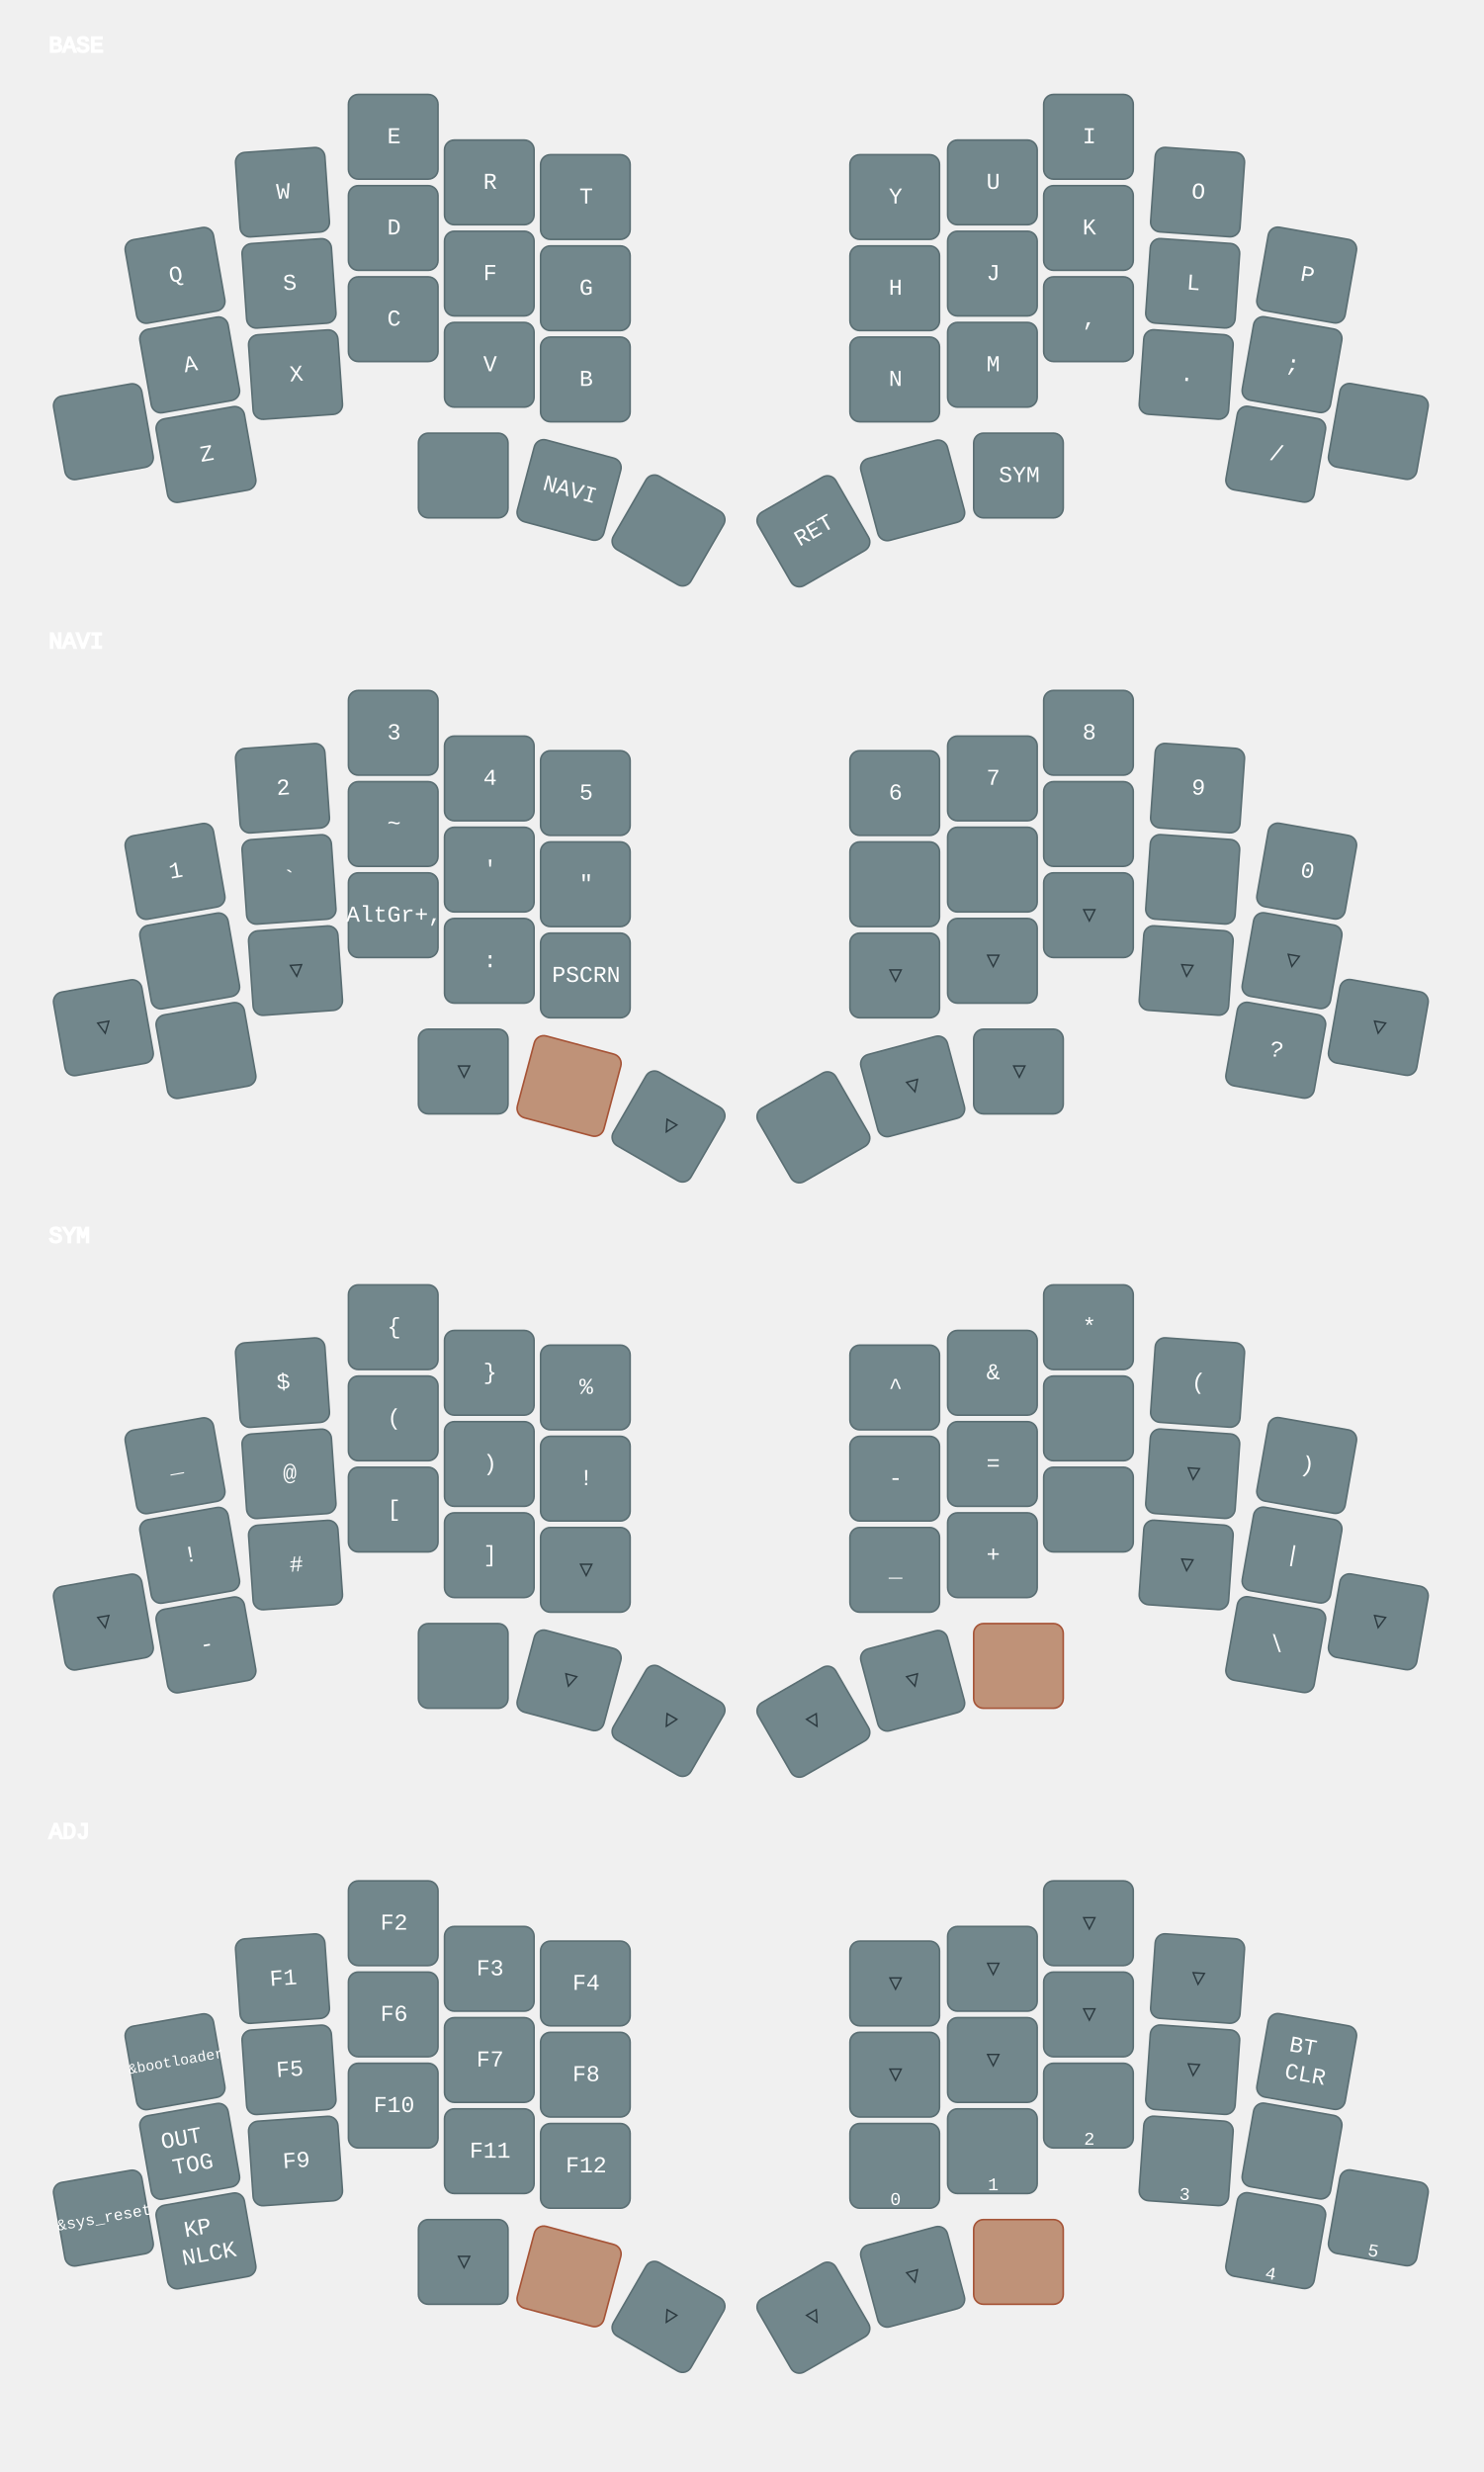
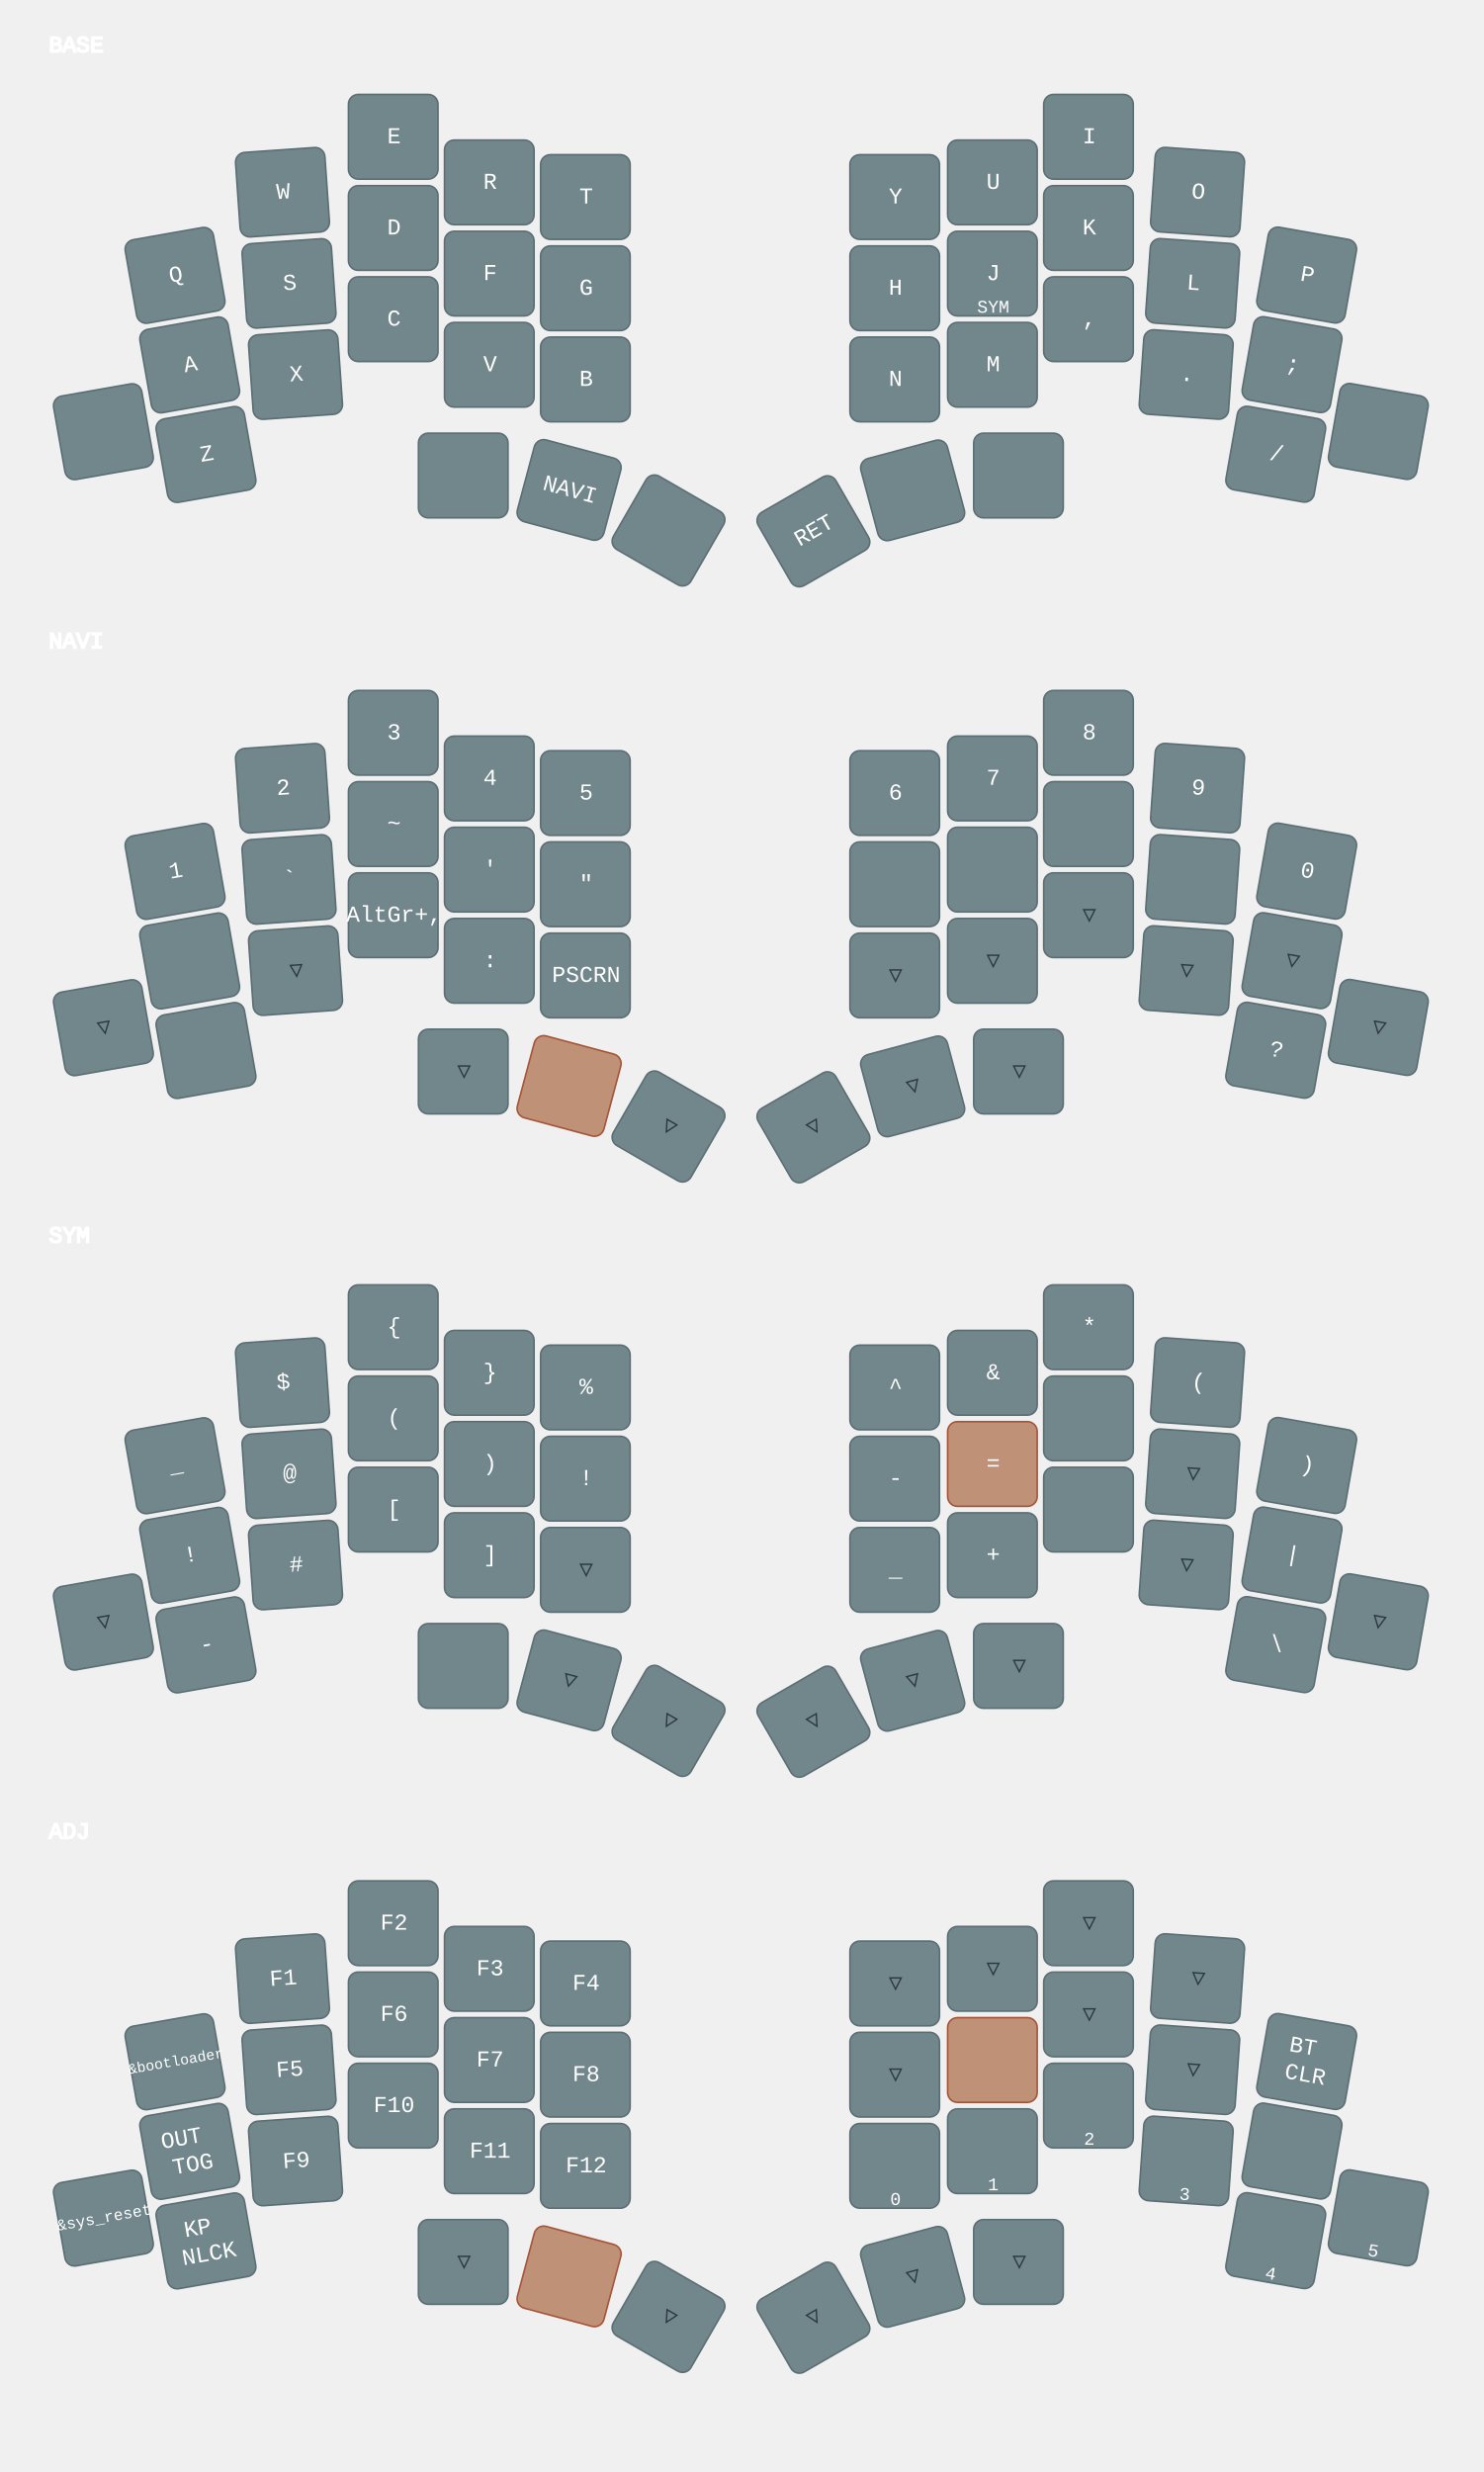
<svg xmlns="http://www.w3.org/2000/svg" xmlns:xlink="http://www.w3.org/1999/xlink" width="911" height="1518" viewBox="0 0 911 1518" class="keymap">
  <defs>/* start glyphs */
<svg id="mdi:apple-keyboard-command">
      <svg id="mdi-apple-keyboard-command" viewBox="0 0 24 24">
        <path d="M6,2A4,4 0 0,1 10,6V8H14V6A4,4 0 0,1 18,2A4,4 0 0,1 22,6A4,4 0 0,1 18,10H16V14H18A4,4 0 0,1 22,18A4,4 0 0,1 18,22A4,4 0 0,1 14,18V16H10V18A4,4 0 0,1 6,22A4,4 0 0,1 2,18A4,4 0 0,1 6,14H8V10H6A4,4 0 0,1 2,6A4,4 0 0,1 6,2M16,18A2,2 0 0,0 18,20A2,2 0 0,0 20,18A2,2 0 0,0 18,16H16V18M14,10H10V14H14V10M6,16A2,2 0 0,0 4,18A2,2 0 0,0 6,20A2,2 0 0,0 8,18V16H6M8,6A2,2 0 0,0 6,4A2,2 0 0,0 4,6A2,2 0 0,0 6,8H8V6M18,8A2,2 0 0,0 20,6A2,2 0 0,0 18,4A2,2 0 0,0 16,6V8H18Z" />
      </svg>
    </svg>
    <svg id="mdi:apple-keyboard-control">
      <svg id="mdi-apple-keyboard-control" viewBox="0 0 24 24">
        <path d="M19.78,11.78L18.36,13.19L12,6.83L5.64,13.19L4.22,11.78L12,4L19.78,11.78Z" />
+       </svg>
+     </svg>
+     <svg id="mdi:apple-keyboard-option">
+       <svg id="mdi-apple-keyboard-option" viewBox="0 0 24 24">
+         <path d="M3,4H9.11L16.15,18H21V20H14.88L7.84,6H3V4M14,4H21V6H14V4Z" />
      </svg>
    </svg>
    <svg id="mdi:apple-keyboard-shift">
      <svg id="mdi-apple-keyboard-shift" viewBox="0 0 24 24">
        <path d="M15,18V12H17.17L12,6.83L6.83,12H9V18H15M12,4L22,14H17V20H7V14H2L12,4Z" />
      </svg>
    </svg>
    <svg id="mdi:arrow-down-bold">
      <svg id="mdi-arrow-down-bold" viewBox="0 0 24 24">
        <path d="M9,4H15V12H19.84L12,19.84L4.16,12H9V4Z" />
      </svg>
    </svg>
    <svg id="mdi:arrow-left-bold">
      <svg id="mdi-arrow-left-bold" viewBox="0 0 24 24">
        <path d="M20,9V15H12V19.84L4.16,12L12,4.16V9H20Z" />
      </svg>
    </svg>
    <svg id="mdi:arrow-right-bold">
      <svg id="mdi-arrow-right-bold" viewBox="0 0 24 24">
        <path d="M4,15V9H12V4.16L19.84,12L12,19.84V15H4Z" />
      </svg>
    </svg>
    <svg id="mdi:arrow-up-bold">
      <svg id="mdi-arrow-up-bold" viewBox="0 0 24 24">
        <path d="M15,20H9V12H4.16L12,4.16L19.84,12H15V20Z" />
      </svg>
    </svg>
    <svg id="mdi:backspace">
      <svg id="mdi-backspace" viewBox="0 0 24 24">
        <path d="M22,3H7C6.31,3 5.77,3.35 5.41,3.88L0,12L5.41,20.11C5.77,20.64 6.31,21 7,21H22A2,2 0 0,0 24,19V5A2,2 0 0,0 22,3M19,15.59L17.59,17L14,13.41L10.41,17L9,15.59L12.59,12L9,8.41L10.41,7L14,10.59L17.59,7L19,8.41L15.41,12" />
      </svg>
    </svg>
    <svg id="mdi:backspace-reverse-outline">
      <svg id="mdi-backspace-reverse-outline" viewBox="0 0 24 24">
        <path d="M5,15.59L6.41,17L10,13.41L13.59,17L15,15.59L11.41,12L15,8.41L13.59,7L10,10.59L6.41,7L5,8.41L8.59,12L5,15.59M2,3A2,2 0 0,0 0,5V19A2,2 0 0,0 2,21H17C17.69,21 18.23,20.64 18.59,20.11L24,12L18.59,3.88C18.23,3.35 17.69,3 17,3H2M2,5H17L21.72,12L17,19H2V5Z" />
      </svg>
    </svg>
    <svg id="mdi:bluetooth-connect">
      <svg id="mdi-bluetooth-connect" viewBox="0 0 24 24">
        <path d="M19,10L17,12L19,14L21,12M14.88,16.29L13,18.17V14.41M13,5.83L14.88,7.71L13,9.58M17.71,7.71L12,2H11V9.58L6.41,5L5,6.41L10.59,12L5,17.58L6.41,19L11,14.41V22H12L17.71,16.29L13.41,12M7,12L5,10L3,12L5,14L7,12Z" />
      </svg>
    </svg>
    <svg id="mdi:bluetooth-off">
      <svg id="mdi-bluetooth-off" viewBox="0 0 24 24">
        <path d="M13,5.83L14.88,7.71L13.28,9.31L14.69,10.72L17.71,7.7L12,2H11V7.03L13,9.03M5.41,4L4,5.41L10.59,12L5,17.59L6.41,19L11,14.41V22H12L16.29,17.71L18.59,20L20,18.59M13,18.17V14.41L14.88,16.29" />
      </svg>
    </svg>
    <svg id="mdi:keyboard-esc">
      <svg id="mdi-keyboard-esc" viewBox="0 0 24 24">
        <path d="M1 7H7V9H3V11H7V13H3V15H7V17H1V7M11 7H15V9H11V11H13C14.11 11 15 11.9 15 13V15C15 16.11 14.11 17 13 17H9V15H13V13H11C9.9 13 9 12.11 9 11V9C9 7.9 9.9 7 11 7M19 7H21C22.11 7 23 7.9 23 9V10H21V9H19V15H21V14H23V15C23 16.11 22.11 17 21 17H19C17.9 17 17 16.11 17 15V9C17 7.9 17.9 7 19 7Z" />
      </svg>
    </svg>
    <svg id="mdi:keyboard-space">
      <svg id="mdi-keyboard-space" viewBox="0 0 24 24">
        <path d="M3 15H5V19H19V15H21V19C21 20.1 20.1 21 19 21H5C3.9 21 3 20.1 3 19V15Z" />
      </svg>
    </svg>
    <svg id="mdi:keyboard-tab">
      <svg id="mdi-keyboard-tab" viewBox="0 0 24 24">
        <path d="M20,18H22V6H20M11.59,7.41L15.17,11H1V13H15.17L11.59,16.58L13,18L19,12L13,6L11.59,7.41Z" />
      </svg>
    </svg>
    <svg id="mdi:volume-high">
      <svg id="mdi-volume-high" viewBox="0 0 24 24">
        <path d="M14,3.23V5.29C16.89,6.15 19,8.83 19,12C19,15.17 16.89,17.84 14,18.7V20.77C18,19.86 21,16.28 21,12C21,7.72 18,4.14 14,3.23M16.5,12C16.5,10.23 15.5,8.71 14,7.97V16C15.5,15.29 16.5,13.76 16.5,12M3,9V15H7L12,20V4L7,9H3Z" />
      </svg>
    </svg>
    <svg id="mdi:volume-low">
      <svg id="mdi-volume-low" viewBox="0 0 24 24">
        <path d="M7,9V15H11L16,20V4L11,9H7Z" />
      </svg>
    </svg>
  </defs>/* end glyphs */
<style>/* inherit to force styles through use tags */
svg path {
    fill: inherit;
}

/* font and background color specifications */
svg.keymap {
    font-family: Menlo,SFMono-Regular,Consolas,Liberation Mono,monospace;
    font-size: 14px;
    font-kerning: normal;
    text-rendering: optimizeLegibility;
    fill: #FFF;
    background: #141F26;
}

/* default key styling */
rect.key {
    fill: #72878C;
    stroke: #5A6E73;
    stroke-width: 1;
}

/* default key side styling, only used is draw_key_sides is set */
rect.side {
    filter: brightness(90%);
}

/* color accent for combo boxes */
rect.combo, rect.combo-separate {
    fill: #54929b;
    stroke: #007772;
}

/* color accent for held keys */
rect.held, rect.combo.held {
    stroke: #A65437;
    fill: #BF9278;
    line-height: 2;
}

/* color accent for ghost (optional) keys */
rect.ghost, rect.combo.ghost {
    stroke-dasharray: 4, 4;
    stroke-width: 2;
}

text {
    text-anchor: middle;
    dominant-baseline: middle;
}

/* styling for layer labels */
text.label {
    text-anchor: start;
    stroke: white;
    paint-order: stroke;
}

/* styling for combo tap, and key hold/shifted label text */
text.combo, text.hold, text.shifted {
    font-size: 11px;
}

text.hold {
    text-anchor: middle;
    dominant-baseline: auto;
}

text.shifted {
    text-anchor: middle;
    dominant-baseline: hanging;
}

/* styling for hold/shifted label text in combo box */
text.combo.hold, text.combo.shifted {
    font-size: 8px;
}

/* lighter symbol for transparent keys */
text.trans {
    fill: #2C3A40;
}

/* styling for combo dendrons */
path.combo {
    stroke-width: 1;
    stroke: gray;
    fill: none;
}

/* Start Tabler Icons Cleanup */
/* cannot use height/width with glyphs */
.icon-tabler &gt; path {
    fill: inherit;
    stroke: inherit;
    stroke-width: 2;
}
/* hide tabler's default box */
.icon-tabler &gt; path[stroke="none"][fill="none"] {
    visibility: hidden;
}
/* End Tabler Icons Cleanup */
</style>
  <g transform="translate(30, 0)" class="layer-BASE">
    <text x="0" y="28" class="label" id="BASE">BASE</text>
    <g transform="translate(0, 56)">
      <g transform="translate(78, 113) rotate(-10.0)" class="key keypos-0">
        <rect rx="6" ry="6" x="-28" y="-26" width="55" height="52" class="key" />
        <text x="0" y="0" class="key tap">Q</text>
      </g>
      <g transform="translate(144, 62) rotate(-4.0)" class="key keypos-1">
        <rect rx="6" ry="6" x="-28" y="-26" width="55" height="52" class="key" />
        <text x="0" y="0" class="key tap">W</text>
      </g>
      <g transform="translate(212, 28)" class="key keypos-2">
        <rect rx="6" ry="6" x="-28" y="-26" width="55" height="52" class="key" />
        <text x="0" y="0" class="key tap">E</text>
      </g>
      <g transform="translate(271, 56)" class="key keypos-3">
        <rect rx="6" ry="6" x="-28" y="-26" width="55" height="52" class="key" />
        <text x="0" y="0" class="key tap">R</text>
      </g>
      <g transform="translate(330, 65)" class="key keypos-4">
        <rect rx="6" ry="6" x="-28" y="-26" width="55" height="52" class="key" />
        <text x="0" y="0" class="key tap">T</text>
      </g>
      <g transform="translate(520, 65)" class="key keypos-5">
        <rect rx="6" ry="6" x="-28" y="-26" width="55" height="52" class="key" />
        <text x="0" y="0" class="key tap">Y</text>
      </g>
      <g transform="translate(580, 56)" class="key keypos-6">
        <rect rx="6" ry="6" x="-28" y="-26" width="55" height="52" class="key" />
        <text x="0" y="0" class="key tap">U</text>
      </g>
      <g transform="translate(639, 28)" class="key keypos-7">
        <rect rx="6" ry="6" x="-28" y="-26" width="55" height="52" class="key" />
        <text x="0" y="0" class="key tap">I</text>
      </g>
      <g transform="translate(706, 62) rotate(4.0)" class="key keypos-8">
        <rect rx="6" ry="6" x="-28" y="-26" width="55" height="52" class="key" />
        <text x="0" y="0" class="key tap">O</text>
      </g>
      <g transform="translate(773, 113) rotate(10.0)" class="key keypos-9">
        <rect rx="6" ry="6" x="-28" y="-26" width="55" height="52" class="key" />
        <text x="0" y="0" class="key tap">P</text>
      </g>
      <g transform="translate(87, 168) rotate(-10.0)" class="key keypos-10">
        <rect rx="6" ry="6" x="-28" y="-26" width="55" height="52" class="key" />
        <text x="0" y="0" class="key tap">A</text>
      </g>
      <g transform="translate(148, 118) rotate(-4.0)" class="key keypos-11">
        <rect rx="6" ry="6" x="-28" y="-26" width="55" height="52" class="key" />
        <text x="0" y="0" class="key tap">S</text>
        <use href="#mdi:apple-keyboard-shift" xlink:href="#mdi:apple-keyboard-shift" x="-6" y="12" height="12" width="12.0" class="key hold glyph mdi:apple-keyboard-shift" />
      </g>
      <g transform="translate(212, 84)" class="key keypos-12">
        <rect rx="6" ry="6" x="-28" y="-26" width="55" height="52" class="key" />
        <text x="0" y="0" class="key tap">D</text>
        <use href="#mdi:apple-keyboard-command" xlink:href="#mdi:apple-keyboard-command" x="-6" y="12" height="12" width="12.0" class="key hold glyph mdi:apple-keyboard-command" />
      </g>
      <g transform="translate(271, 112)" class="key keypos-13">
        <rect rx="6" ry="6" x="-28" y="-26" width="55" height="52" class="key" />
        <text x="0" y="0" class="key tap">F</text>
        <use href="#mdi:apple-keyboard-control" xlink:href="#mdi:apple-keyboard-control" x="-6" y="12" height="12" width="12.0" class="key hold glyph mdi:apple-keyboard-control" />
      </g>
      <g transform="translate(330, 121)" class="key keypos-14">
        <rect rx="6" ry="6" x="-28" y="-26" width="55" height="52" class="key" />
        <text x="0" y="0" class="key tap">G</text>
      </g>
      <g transform="translate(520, 121)" class="key keypos-15">
        <rect rx="6" ry="6" x="-28" y="-26" width="55" height="52" class="key" />
        <text x="0" y="0" class="key tap">H</text>
      </g>
      <g transform="translate(580, 112)" class="key keypos-16">
        <rect rx="6" ry="6" x="-28" y="-26" width="55" height="52" class="key" />
        <text x="0" y="0" class="key tap">J</text>
+         <a href="#SYM">
+           <text x="0" y="24" class="key hold layer-activator">SYM</text>
+         </a>
      </g>
      <g transform="translate(639, 84)" class="key keypos-17">
        <rect rx="6" ry="6" x="-28" y="-26" width="55" height="52" class="key" />
        <text x="0" y="0" class="key tap">K</text>
      </g>
      <g transform="translate(703, 118) rotate(4.0)" class="key keypos-18">
        <rect rx="6" ry="6" x="-28" y="-26" width="55" height="52" class="key" />
        <text x="0" y="0" class="key tap">L</text>
      </g>
      <g transform="translate(764, 168) rotate(10.0)" class="key keypos-19">
        <rect rx="6" ry="6" x="-28" y="-26" width="55" height="52" class="key" />
        <text x="0" y="0" class="key tap">;</text>
      </g>
      <g transform="translate(34, 209) rotate(-10.0)" class="key keypos-20">
        <rect rx="6" ry="6" x="-28" y="-26" width="55" height="52" class="key" />
        <use href="#mdi:keyboard-esc" xlink:href="#mdi:keyboard-esc" x="-7" y="-7" height="14" width="14.0" class="key tap glyph mdi:keyboard-esc" />
        <use href="#mdi:apple-keyboard-control" xlink:href="#mdi:apple-keyboard-control" x="-6" y="12" height="12" width="12.0" class="key hold glyph mdi:apple-keyboard-control" />
      </g>
      <g transform="translate(97, 223) rotate(-10.0)" class="key keypos-21">
        <rect rx="6" ry="6" x="-28" y="-26" width="55" height="52" class="key" />
        <text x="0" y="0" class="key tap">Z</text>
      </g>
      <g transform="translate(152, 174) rotate(-4.0)" class="key keypos-22">
        <rect rx="6" ry="6" x="-28" y="-26" width="55" height="52" class="key" />
        <text x="0" y="0" class="key tap">X</text>
      </g>
      <g transform="translate(212, 140)" class="key keypos-23">
        <rect rx="6" ry="6" x="-28" y="-26" width="55" height="52" class="key" />
        <text x="0" y="0" class="key tap">C</text>
      </g>
      <g transform="translate(271, 168)" class="key keypos-24">
        <rect rx="6" ry="6" x="-28" y="-26" width="55" height="52" class="key" />
        <text x="0" y="0" class="key tap">V</text>
      </g>
      <g transform="translate(330, 177)" class="key keypos-25">
        <rect rx="6" ry="6" x="-28" y="-26" width="55" height="52" class="key" />
        <text x="0" y="0" class="key tap">B</text>
      </g>
      <g transform="translate(520, 177)" class="key keypos-26">
        <rect rx="6" ry="6" x="-28" y="-26" width="55" height="52" class="key" />
        <text x="0" y="0" class="key tap">N</text>
      </g>
      <g transform="translate(580, 168)" class="key keypos-27">
        <rect rx="6" ry="6" x="-28" y="-26" width="55" height="52" class="key" />
        <text x="0" y="0" class="key tap">M</text>
      </g>
      <g transform="translate(639, 140)" class="key keypos-28">
        <rect rx="6" ry="6" x="-28" y="-26" width="55" height="52" class="key" />
        <text x="0" y="0" class="key tap">,</text>
      </g>
      <g transform="translate(699, 174) rotate(4.0)" class="key keypos-29">
        <rect rx="6" ry="6" x="-28" y="-26" width="55" height="52" class="key" />
        <text x="0" y="0" class="key tap">.</text>
      </g>
      <g transform="translate(754, 223) rotate(10.0)" class="key keypos-30">
        <rect rx="6" ry="6" x="-28" y="-26" width="55" height="52" class="key" />
        <text x="0" y="0" class="key tap">/</text>
      </g>
      <g transform="translate(817, 209) rotate(10.0)" class="key keypos-31">
        <rect rx="6" ry="6" x="-28" y="-26" width="55" height="52" class="key" />
        <use href="#mdi:apple-keyboard-shift" xlink:href="#mdi:apple-keyboard-shift" x="-7" y="-7" height="14" width="14.0" class="key tap glyph mdi:apple-keyboard-shift" />
      </g>
      <g transform="translate(255, 236)" class="key keypos-32">
        <rect rx="6" ry="6" x="-28" y="-26" width="55" height="52" class="key" />
        <use href="#mdi:backspace" xlink:href="#mdi:backspace" x="-7" y="-7" height="14" width="14.0" class="key tap glyph mdi:backspace" />
        <use href="#mdi:apple-keyboard-command" xlink:href="#mdi:apple-keyboard-command" x="-6" y="12" height="12" width="12.0" class="key hold glyph mdi:apple-keyboard-command" />
      </g>
      <g transform="translate(320, 245) rotate(15.0)" class="key keypos-33">
        <rect rx="6" ry="6" x="-28" y="-26" width="55" height="52" class="key" />
        <a href="#NAVI">
          <text x="0" y="0" class="key tap layer-activator">NAVI</text>
        </a>
      </g>
      <g transform="translate(381, 270) rotate(30.0)" class="key backspace keypos-34">
        <rect rx="6" ry="6" x="-28" y="-26" width="55" height="52" class="key backspace" />
        <use href="#mdi:backspace" xlink:href="#mdi:backspace" x="-7" y="-7" height="14" width="14.0" class="key backspace tap glyph mdi:backspace" />
      </g>
      <g transform="translate(470, 270) rotate(-30.0)" class="key keypos-35">
        <rect rx="6" ry="6" x="-28" y="-26" width="55" height="52" class="key" />
        <text x="0" y="0" class="key tap">RET</text>
      </g>
      <g transform="translate(531, 245) rotate(-15.0)" class="key keypos-36">
        <rect rx="6" ry="6" x="-28" y="-26" width="55" height="52" class="key" />
        <use href="#mdi:keyboard-space" xlink:href="#mdi:keyboard-space" x="-7" y="-7" height="14" width="14.0" class="key tap glyph mdi:keyboard-space" />
      </g>
      <g transform="translate(596, 236)" class="key keypos-37">
        <rect rx="6" ry="6" x="-28" y="-26" width="55" height="52" class="key" />
-         <a href="#SYM">
-           <text x="0" y="0" class="key tap layer-activator">SYM</text>
-         </a>
+         <use href="#mdi:keyboard-esc" xlink:href="#mdi:keyboard-esc" x="-7" y="-7" height="14" width="14.0" class="key tap glyph mdi:keyboard-esc" />
+         <use href="#mdi:apple-keyboard-option" xlink:href="#mdi:apple-keyboard-option" x="-6" y="12" height="12" width="12.0" class="key hold glyph mdi:apple-keyboard-option" />
      </g>
    </g>
  </g>
  <g transform="translate(30, 366)" class="layer-NAVI">
    <text x="0" y="28" class="label" id="NAVI">NAVI</text>
    <g transform="translate(0, 56)">
      <g transform="translate(78, 113) rotate(-10.0)" class="key keypos-0">
        <rect rx="6" ry="6" x="-28" y="-26" width="55" height="52" class="key" />
        <text x="0" y="0" class="key tap">1</text>
      </g>
      <g transform="translate(144, 62) rotate(-4.0)" class="key keypos-1">
        <rect rx="6" ry="6" x="-28" y="-26" width="55" height="52" class="key" />
        <text x="0" y="0" class="key tap">2</text>
      </g>
      <g transform="translate(212, 28)" class="key keypos-2">
        <rect rx="6" ry="6" x="-28" y="-26" width="55" height="52" class="key" />
        <text x="0" y="0" class="key tap">3</text>
      </g>
      <g transform="translate(271, 56)" class="key keypos-3">
        <rect rx="6" ry="6" x="-28" y="-26" width="55" height="52" class="key" />
        <text x="0" y="0" class="key tap">4</text>
      </g>
      <g transform="translate(330, 65)" class="key keypos-4">
        <rect rx="6" ry="6" x="-28" y="-26" width="55" height="52" class="key" />
        <text x="0" y="0" class="key tap">5</text>
      </g>
      <g transform="translate(520, 65)" class="key keypos-5">
        <rect rx="6" ry="6" x="-28" y="-26" width="55" height="52" class="key" />
        <text x="0" y="0" class="key tap">6</text>
      </g>
      <g transform="translate(580, 56)" class="key keypos-6">
        <rect rx="6" ry="6" x="-28" y="-26" width="55" height="52" class="key" />
        <text x="0" y="0" class="key tap">7</text>
      </g>
      <g transform="translate(639, 28)" class="key keypos-7">
        <rect rx="6" ry="6" x="-28" y="-26" width="55" height="52" class="key" />
        <text x="0" y="0" class="key tap">8</text>
      </g>
      <g transform="translate(706, 62) rotate(4.0)" class="key keypos-8">
        <rect rx="6" ry="6" x="-28" y="-26" width="55" height="52" class="key" />
        <text x="0" y="0" class="key tap">9</text>
      </g>
      <g transform="translate(773, 113) rotate(10.0)" class="key keypos-9">
        <rect rx="6" ry="6" x="-28" y="-26" width="55" height="52" class="key" />
        <text x="0" y="0" class="key tap">0</text>
      </g>
      <g transform="translate(87, 168) rotate(-10.0)" class="key keypos-10">
        <rect rx="6" ry="6" x="-28" y="-26" width="55" height="52" class="key" />
        <use href="#mdi:keyboard-tab" xlink:href="#mdi:keyboard-tab" x="-7" y="-7" height="14" width="14.0" class="key tap glyph mdi:keyboard-tab" />
      </g>
      <g transform="translate(148, 118) rotate(-4.0)" class="key keypos-11">
        <rect rx="6" ry="6" x="-28" y="-26" width="55" height="52" class="key" />
        <text x="0" y="0" class="key tap">`</text>
      </g>
      <g transform="translate(212, 84)" class="key keypos-12">
        <rect rx="6" ry="6" x="-28" y="-26" width="55" height="52" class="key" />
        <text x="0" y="0" class="key tap">~</text>
      </g>
      <g transform="translate(271, 112)" class="key keypos-13">
        <rect rx="6" ry="6" x="-28" y="-26" width="55" height="52" class="key" />
        <text x="0" y="0" class="key tap">'</text>
      </g>
      <g transform="translate(330, 121)" class="key keypos-14">
        <rect rx="6" ry="6" x="-28" y="-26" width="55" height="52" class="key" />
        <text x="0" y="0" class="key tap">"</text>
      </g>
      <g transform="translate(520, 121)" class="key keypos-15">
        <rect rx="6" ry="6" x="-28" y="-26" width="55" height="52" class="key" />
        <use href="#mdi:arrow-left-bold" xlink:href="#mdi:arrow-left-bold" x="-7" y="-7" height="14" width="14.0" class="key tap glyph mdi:arrow-left-bold" />
      </g>
      <g transform="translate(580, 112)" class="key keypos-16">
        <rect rx="6" ry="6" x="-28" y="-26" width="55" height="52" class="key" />
        <use href="#mdi:arrow-down-bold" xlink:href="#mdi:arrow-down-bold" x="-7" y="-7" height="14" width="14.0" class="key tap glyph mdi:arrow-down-bold" />
      </g>
      <g transform="translate(639, 84)" class="key keypos-17">
        <rect rx="6" ry="6" x="-28" y="-26" width="55" height="52" class="key" />
        <use href="#mdi:arrow-up-bold" xlink:href="#mdi:arrow-up-bold" x="-7" y="-7" height="14" width="14.0" class="key tap glyph mdi:arrow-up-bold" />
      </g>
      <g transform="translate(703, 118) rotate(4.0)" class="key keypos-18">
        <rect rx="6" ry="6" x="-28" y="-26" width="55" height="52" class="key" />
        <use href="#mdi:arrow-right-bold" xlink:href="#mdi:arrow-right-bold" x="-7" y="-7" height="14" width="14.0" class="key tap glyph mdi:arrow-right-bold" />
      </g>
      <g transform="translate(764, 168) rotate(10.0)" class="key trans keypos-19">
        <rect rx="6" ry="6" x="-28" y="-26" width="55" height="52" class="key trans" />
        <text x="0" y="0" class="key trans tap">▽</text>
      </g>
      <g transform="translate(34, 209) rotate(-10.0)" class="key trans keypos-20">
        <rect rx="6" ry="6" x="-28" y="-26" width="55" height="52" class="key trans" />
        <text x="0" y="0" class="key trans tap">▽</text>
      </g>
      <g transform="translate(97, 223) rotate(-10.0)" class="key keypos-21">
        <rect rx="6" ry="6" x="-28" y="-26" width="55" height="52" class="key" />
        <use href="#mdi:apple-keyboard-shift" xlink:href="#mdi:apple-keyboard-shift" x="-7" y="-7" height="14" width="14.0" class="key tap glyph mdi:apple-keyboard-shift" />
      </g>
      <g transform="translate(152, 174) rotate(-4.0)" class="key trans keypos-22">
        <rect rx="6" ry="6" x="-28" y="-26" width="55" height="52" class="key trans" />
        <text x="0" y="0" class="key trans tap">▽</text>
      </g>
      <g transform="translate(212, 140)" class="key keypos-23">
        <rect rx="6" ry="6" x="-28" y="-26" width="55" height="52" class="key" />
        <text x="0" y="0" class="key tap">AltGr+,</text>
      </g>
      <g transform="translate(271, 168)" class="key keypos-24">
        <rect rx="6" ry="6" x="-28" y="-26" width="55" height="52" class="key" />
        <text x="0" y="0" class="key tap">:</text>
      </g>
      <g transform="translate(330, 177)" class="key keypos-25">
        <rect rx="6" ry="6" x="-28" y="-26" width="55" height="52" class="key" />
        <text x="0" y="0" class="key tap">PSCRN</text>
      </g>
      <g transform="translate(520, 177)" class="key trans keypos-26">
        <rect rx="6" ry="6" x="-28" y="-26" width="55" height="52" class="key trans" />
        <text x="0" y="0" class="key trans tap">▽</text>
      </g>
      <g transform="translate(580, 168)" class="key trans keypos-27">
        <rect rx="6" ry="6" x="-28" y="-26" width="55" height="52" class="key trans" />
        <text x="0" y="0" class="key trans tap">▽</text>
      </g>
      <g transform="translate(639, 140)" class="key trans keypos-28">
        <rect rx="6" ry="6" x="-28" y="-26" width="55" height="52" class="key trans" />
        <text x="0" y="0" class="key trans tap">▽</text>
      </g>
      <g transform="translate(699, 174) rotate(4.0)" class="key trans keypos-29">
        <rect rx="6" ry="6" x="-28" y="-26" width="55" height="52" class="key trans" />
        <text x="0" y="0" class="key trans tap">▽</text>
      </g>
      <g transform="translate(754, 223) rotate(10.0)" class="key keypos-30">
        <rect rx="6" ry="6" x="-28" y="-26" width="55" height="52" class="key" />
        <text x="0" y="0" class="key tap">?</text>
      </g>
      <g transform="translate(817, 209) rotate(10.0)" class="key trans keypos-31">
        <rect rx="6" ry="6" x="-28" y="-26" width="55" height="52" class="key trans" />
        <text x="0" y="0" class="key trans tap">▽</text>
      </g>
      <g transform="translate(255, 236)" class="key trans keypos-32">
        <rect rx="6" ry="6" x="-28" y="-26" width="55" height="52" class="key trans" />
        <text x="0" y="0" class="key trans tap">▽</text>
      </g>
      <g transform="translate(320, 245) rotate(15.0)" class="key held keypos-33">
        <rect rx="6" ry="6" x="-28" y="-26" width="55" height="52" class="key held" />
      </g>
      <g transform="translate(381, 270) rotate(30.0)" class="key trans keypos-34">
        <rect rx="6" ry="6" x="-28" y="-26" width="55" height="52" class="key trans" />
        <text x="0" y="0" class="key trans tap">▽</text>
      </g>
-       <g transform="translate(470, 270) rotate(-30.0)" class="key backspace keypos-35">
-         <rect rx="6" ry="6" x="-28" y="-26" width="55" height="52" class="key backspace" />
-         <use href="#mdi:backspace" xlink:href="#mdi:backspace" x="-7" y="-7" height="14" width="14.0" class="key backspace tap glyph mdi:backspace" />
+       <g transform="translate(470, 270) rotate(-30.0)" class="key trans keypos-35">
+         <rect rx="6" ry="6" x="-28" y="-26" width="55" height="52" class="key trans" />
+         <text x="0" y="0" class="key trans tap">▽</text>
      </g>
      <g transform="translate(531, 245) rotate(-15.0)" class="key trans keypos-36">
        <rect rx="6" ry="6" x="-28" y="-26" width="55" height="52" class="key trans" />
        <text x="0" y="0" class="key trans tap">▽</text>
      </g>
      <g transform="translate(596, 236)" class="key trans keypos-37">
        <rect rx="6" ry="6" x="-28" y="-26" width="55" height="52" class="key trans" />
        <text x="0" y="0" class="key trans tap">▽</text>
      </g>
    </g>
  </g>
  <g transform="translate(30, 731)" class="layer-SYM">
    <text x="0" y="28" class="label" id="SYM">SYM</text>
    <g transform="translate(0, 56)">
      <g transform="translate(78, 113) rotate(-10.0)" class="key keypos-0">
        <rect rx="6" ry="6" x="-28" y="-26" width="55" height="52" class="key" />
        <text x="0" y="0" class="key tap">_</text>
      </g>
      <g transform="translate(144, 62) rotate(-4.0)" class="key keypos-1">
        <rect rx="6" ry="6" x="-28" y="-26" width="55" height="52" class="key" />
        <text x="0" y="0" class="key tap">$</text>
      </g>
      <g transform="translate(212, 28)" class="key keypos-2">
        <rect rx="6" ry="6" x="-28" y="-26" width="55" height="52" class="key" />
        <text x="0" y="0" class="key tap">{</text>
      </g>
      <g transform="translate(271, 56)" class="key keypos-3">
        <rect rx="6" ry="6" x="-28" y="-26" width="55" height="52" class="key" />
        <text x="0" y="0" class="key tap">}</text>
      </g>
      <g transform="translate(330, 65)" class="key keypos-4">
        <rect rx="6" ry="6" x="-28" y="-26" width="55" height="52" class="key" />
        <text x="0" y="0" class="key tap">%</text>
      </g>
      <g transform="translate(520, 65)" class="key keypos-5">
        <rect rx="6" ry="6" x="-28" y="-26" width="55" height="52" class="key" />
        <text x="0" y="0" class="key tap">^</text>
      </g>
      <g transform="translate(580, 56)" class="key keypos-6">
        <rect rx="6" ry="6" x="-28" y="-26" width="55" height="52" class="key" />
        <text x="0" y="0" class="key tap">&amp;</text>
      </g>
      <g transform="translate(639, 28)" class="key keypos-7">
        <rect rx="6" ry="6" x="-28" y="-26" width="55" height="52" class="key" />
        <text x="0" y="0" class="key tap">*</text>
      </g>
      <g transform="translate(706, 62) rotate(4.0)" class="key keypos-8">
        <rect rx="6" ry="6" x="-28" y="-26" width="55" height="52" class="key" />
        <text x="0" y="0" class="key tap">(</text>
      </g>
      <g transform="translate(773, 113) rotate(10.0)" class="key keypos-9">
        <rect rx="6" ry="6" x="-28" y="-26" width="55" height="52" class="key" />
        <text x="0" y="0" class="key tap">)</text>
      </g>
      <g transform="translate(87, 168) rotate(-10.0)" class="key keypos-10">
        <rect rx="6" ry="6" x="-28" y="-26" width="55" height="52" class="key" />
        <text x="0" y="0" class="key tap">!</text>
      </g>
      <g transform="translate(148, 118) rotate(-4.0)" class="key keypos-11">
        <rect rx="6" ry="6" x="-28" y="-26" width="55" height="52" class="key" />
        <text x="0" y="0" class="key tap">@</text>
      </g>
      <g transform="translate(212, 84)" class="key keypos-12">
        <rect rx="6" ry="6" x="-28" y="-26" width="55" height="52" class="key" />
        <text x="0" y="0" class="key tap">(</text>
      </g>
      <g transform="translate(271, 112)" class="key keypos-13">
        <rect rx="6" ry="6" x="-28" y="-26" width="55" height="52" class="key" />
        <text x="0" y="0" class="key tap">)</text>
      </g>
      <g transform="translate(330, 121)" class="key keypos-14">
        <rect rx="6" ry="6" x="-28" y="-26" width="55" height="52" class="key" />
        <text x="0" y="0" class="key tap">!</text>
      </g>
      <g transform="translate(520, 121)" class="key keypos-15">
        <rect rx="6" ry="6" x="-28" y="-26" width="55" height="52" class="key" />
        <text x="0" y="0" class="key tap">-</text>
      </g>
-       <g transform="translate(580, 112)" class="key keypos-16">
-         <rect rx="6" ry="6" x="-28" y="-26" width="55" height="52" class="key" />
-         <text x="0" y="0" class="key tap">=</text>
+       <g transform="translate(580, 112)" class="key held keypos-16">
+         <rect rx="6" ry="6" x="-28" y="-26" width="55" height="52" class="key held" />
+         <text x="0" y="0" class="key held tap">=</text>
      </g>
      <g transform="translate(639, 84)" class="key keypos-17">
        <rect rx="6" ry="6" x="-28" y="-26" width="55" height="52" class="key" />
        <use href="#mdi:volume-high" xlink:href="#mdi:volume-high" x="-7" y="-7" height="14" width="14.0" class="key tap glyph mdi:volume-high" />
      </g>
      <g transform="translate(703, 118) rotate(4.0)" class="key trans keypos-18">
        <rect rx="6" ry="6" x="-28" y="-26" width="55" height="52" class="key trans" />
        <text x="0" y="0" class="key trans tap">▽</text>
      </g>
      <g transform="translate(764, 168) rotate(10.0)" class="key keypos-19">
        <rect rx="6" ry="6" x="-28" y="-26" width="55" height="52" class="key" />
        <text x="0" y="0" class="key tap">|</text>
      </g>
      <g transform="translate(34, 209) rotate(-10.0)" class="key trans keypos-20">
        <rect rx="6" ry="6" x="-28" y="-26" width="55" height="52" class="key trans" />
        <text x="0" y="0" class="key trans tap">▽</text>
      </g>
      <g transform="translate(97, 223) rotate(-10.0)" class="key keypos-21">
        <rect rx="6" ry="6" x="-28" y="-26" width="55" height="52" class="key" />
        <text x="0" y="0" class="key tap">-</text>
      </g>
      <g transform="translate(152, 174) rotate(-4.0)" class="key keypos-22">
        <rect rx="6" ry="6" x="-28" y="-26" width="55" height="52" class="key" />
        <text x="0" y="0" class="key tap">#</text>
      </g>
      <g transform="translate(212, 140)" class="key keypos-23">
        <rect rx="6" ry="6" x="-28" y="-26" width="55" height="52" class="key" />
        <text x="0" y="0" class="key tap">[</text>
      </g>
      <g transform="translate(271, 168)" class="key keypos-24">
        <rect rx="6" ry="6" x="-28" y="-26" width="55" height="52" class="key" />
        <text x="0" y="0" class="key tap">]</text>
      </g>
      <g transform="translate(330, 177)" class="key trans keypos-25">
        <rect rx="6" ry="6" x="-28" y="-26" width="55" height="52" class="key trans" />
        <text x="0" y="0" class="key trans tap">▽</text>
      </g>
      <g transform="translate(520, 177)" class="key keypos-26">
        <rect rx="6" ry="6" x="-28" y="-26" width="55" height="52" class="key" />
        <text x="0" y="0" class="key tap">_</text>
      </g>
      <g transform="translate(580, 168)" class="key keypos-27">
        <rect rx="6" ry="6" x="-28" y="-26" width="55" height="52" class="key" />
        <text x="0" y="0" class="key tap">+</text>
      </g>
      <g transform="translate(639, 140)" class="key keypos-28">
        <rect rx="6" ry="6" x="-28" y="-26" width="55" height="52" class="key" />
        <use href="#mdi:volume-low" xlink:href="#mdi:volume-low" x="-7" y="-7" height="14" width="14.0" class="key tap glyph mdi:volume-low" />
      </g>
      <g transform="translate(699, 174) rotate(4.0)" class="key trans keypos-29">
        <rect rx="6" ry="6" x="-28" y="-26" width="55" height="52" class="key trans" />
        <text x="0" y="0" class="key trans tap">▽</text>
      </g>
      <g transform="translate(754, 223) rotate(10.0)" class="key keypos-30">
        <rect rx="6" ry="6" x="-28" y="-26" width="55" height="52" class="key" />
        <text x="0" y="0" class="key tap">\</text>
      </g>
      <g transform="translate(817, 209) rotate(10.0)" class="key trans keypos-31">
        <rect rx="6" ry="6" x="-28" y="-26" width="55" height="52" class="key trans" />
        <text x="0" y="0" class="key trans tap">▽</text>
      </g>
      <g transform="translate(255, 236)" class="key keypos-32">
        <rect rx="6" ry="6" x="-28" y="-26" width="55" height="52" class="key" />
        <use href="#mdi:backspace-reverse-outline" xlink:href="#mdi:backspace-reverse-outline" x="-7" y="-7" height="14" width="14.0" class="key tap glyph mdi:backspace-reverse-outline" />
        <use href="#mdi:apple-keyboard-command" xlink:href="#mdi:apple-keyboard-command" x="-6" y="12" height="12" width="12.0" class="key hold glyph mdi:apple-keyboard-command" />
      </g>
      <g transform="translate(320, 245) rotate(15.0)" class="key trans keypos-33">
        <rect rx="6" ry="6" x="-28" y="-26" width="55" height="52" class="key trans" />
        <text x="0" y="0" class="key trans tap">▽</text>
      </g>
      <g transform="translate(381, 270) rotate(30.0)" class="key trans keypos-34">
        <rect rx="6" ry="6" x="-28" y="-26" width="55" height="52" class="key trans" />
        <text x="0" y="0" class="key trans tap">▽</text>
      </g>
      <g transform="translate(470, 270) rotate(-30.0)" class="key trans keypos-35">
        <rect rx="6" ry="6" x="-28" y="-26" width="55" height="52" class="key trans" />
        <text x="0" y="0" class="key trans tap">▽</text>
      </g>
      <g transform="translate(531, 245) rotate(-15.0)" class="key trans keypos-36">
        <rect rx="6" ry="6" x="-28" y="-26" width="55" height="52" class="key trans" />
        <text x="0" y="0" class="key trans tap">▽</text>
      </g>
-       <g transform="translate(596, 236)" class="key held keypos-37">
-         <rect rx="6" ry="6" x="-28" y="-26" width="55" height="52" class="key held" />
+       <g transform="translate(596, 236)" class="key trans keypos-37">
+         <rect rx="6" ry="6" x="-28" y="-26" width="55" height="52" class="key trans" />
+         <text x="0" y="0" class="key trans tap">▽</text>
      </g>
    </g>
  </g>
  <g transform="translate(30, 1097)" class="layer-ADJ">
    <text x="0" y="28" class="label" id="ADJ">ADJ</text>
    <g transform="translate(0, 56)">
      <g transform="translate(78, 113) rotate(-10.0)" class="key keypos-0">
        <rect rx="6" ry="6" x="-28" y="-26" width="55" height="52" class="key" />
        <text x="0" y="0" class="key tap">
          <tspan style="font-size: 64%">&amp;bootloader</tspan>
        </text>
      </g>
      <g transform="translate(144, 62) rotate(-4.0)" class="key keypos-1">
        <rect rx="6" ry="6" x="-28" y="-26" width="55" height="52" class="key" />
        <text x="0" y="0" class="key tap">F1</text>
      </g>
      <g transform="translate(212, 28)" class="key keypos-2">
        <rect rx="6" ry="6" x="-28" y="-26" width="55" height="52" class="key" />
        <text x="0" y="0" class="key tap">F2</text>
      </g>
      <g transform="translate(271, 56)" class="key keypos-3">
        <rect rx="6" ry="6" x="-28" y="-26" width="55" height="52" class="key" />
        <text x="0" y="0" class="key tap">F3</text>
      </g>
      <g transform="translate(330, 65)" class="key keypos-4">
        <rect rx="6" ry="6" x="-28" y="-26" width="55" height="52" class="key" />
        <text x="0" y="0" class="key tap">F4</text>
      </g>
      <g transform="translate(520, 65)" class="key trans keypos-5">
        <rect rx="6" ry="6" x="-28" y="-26" width="55" height="52" class="key trans" />
        <text x="0" y="0" class="key trans tap">▽</text>
      </g>
      <g transform="translate(580, 56)" class="key trans keypos-6">
        <rect rx="6" ry="6" x="-28" y="-26" width="55" height="52" class="key trans" />
        <text x="0" y="0" class="key trans tap">▽</text>
      </g>
      <g transform="translate(639, 28)" class="key trans keypos-7">
        <rect rx="6" ry="6" x="-28" y="-26" width="55" height="52" class="key trans" />
        <text x="0" y="0" class="key trans tap">▽</text>
      </g>
      <g transform="translate(706, 62) rotate(4.0)" class="key trans keypos-8">
        <rect rx="6" ry="6" x="-28" y="-26" width="55" height="52" class="key trans" />
        <text x="0" y="0" class="key trans tap">▽</text>
      </g>
      <g transform="translate(773, 113) rotate(10.0)" class="key keypos-9">
        <rect rx="6" ry="6" x="-28" y="-26" width="55" height="52" class="key" />
        <text x="0" y="0" class="key tap">
          <tspan x="0" dy="-0.6em">BT</tspan>
          <tspan x="0" dy="1.2em">CLR</tspan>
        </text>
      </g>
      <g transform="translate(87, 168) rotate(-10.0)" class="key keypos-10">
        <rect rx="6" ry="6" x="-28" y="-26" width="55" height="52" class="key" />
        <text x="0" y="0" class="key tap">
          <tspan x="0" dy="-0.6em">OUT</tspan>
          <tspan x="0" dy="1.2em">TOG</tspan>
        </text>
      </g>
      <g transform="translate(148, 118) rotate(-4.0)" class="key keypos-11">
        <rect rx="6" ry="6" x="-28" y="-26" width="55" height="52" class="key" />
        <text x="0" y="0" class="key tap">F5</text>
      </g>
      <g transform="translate(212, 84)" class="key keypos-12">
        <rect rx="6" ry="6" x="-28" y="-26" width="55" height="52" class="key" />
        <text x="0" y="0" class="key tap">F6</text>
      </g>
      <g transform="translate(271, 112)" class="key keypos-13">
        <rect rx="6" ry="6" x="-28" y="-26" width="55" height="52" class="key" />
        <text x="0" y="0" class="key tap">F7</text>
      </g>
      <g transform="translate(330, 121)" class="key keypos-14">
        <rect rx="6" ry="6" x="-28" y="-26" width="55" height="52" class="key" />
        <text x="0" y="0" class="key tap">F8</text>
      </g>
      <g transform="translate(520, 121)" class="key trans keypos-15">
        <rect rx="6" ry="6" x="-28" y="-26" width="55" height="52" class="key trans" />
        <text x="0" y="0" class="key trans tap">▽</text>
      </g>
-       <g transform="translate(580, 112)" class="key trans keypos-16">
-         <rect rx="6" ry="6" x="-28" y="-26" width="55" height="52" class="key trans" />
-         <text x="0" y="0" class="key trans tap">▽</text>
+       <g transform="translate(580, 112)" class="key held keypos-16">
+         <rect rx="6" ry="6" x="-28" y="-26" width="55" height="52" class="key held" />
      </g>
      <g transform="translate(639, 84)" class="key trans keypos-17">
        <rect rx="6" ry="6" x="-28" y="-26" width="55" height="52" class="key trans" />
        <text x="0" y="0" class="key trans tap">▽</text>
      </g>
      <g transform="translate(703, 118) rotate(4.0)" class="key trans keypos-18">
        <rect rx="6" ry="6" x="-28" y="-26" width="55" height="52" class="key trans" />
        <text x="0" y="0" class="key trans tap">▽</text>
      </g>
      <g transform="translate(764, 168) rotate(10.0)" class="key keypos-19">
        <rect rx="6" ry="6" x="-28" y="-26" width="55" height="52" class="key" />
        <use href="#mdi:bluetooth-off" xlink:href="#mdi:bluetooth-off" x="-7" y="-7" height="14" width="14.0" class="key tap glyph mdi:bluetooth-off" />
      </g>
      <g transform="translate(34, 209) rotate(-10.0)" class="key keypos-20">
        <rect rx="6" ry="6" x="-28" y="-26" width="55" height="52" class="key" />
        <text x="0" y="0" class="key tap">
          <tspan style="font-size: 70%">&amp;sys_reset</tspan>
        </text>
      </g>
      <g transform="translate(97, 223) rotate(-10.0)" class="key keypos-21">
        <rect rx="6" ry="6" x="-28" y="-26" width="55" height="52" class="key" />
        <text x="0" y="0" class="key tap">
          <tspan x="0" dy="-0.6em">KP</tspan>
          <tspan x="0" dy="1.2em">NLCK</tspan>
        </text>
      </g>
      <g transform="translate(152, 174) rotate(-4.0)" class="key keypos-22">
        <rect rx="6" ry="6" x="-28" y="-26" width="55" height="52" class="key" />
        <text x="0" y="0" class="key tap">F9</text>
      </g>
      <g transform="translate(212, 140)" class="key keypos-23">
        <rect rx="6" ry="6" x="-28" y="-26" width="55" height="52" class="key" />
        <text x="0" y="0" class="key tap">F10</text>
      </g>
      <g transform="translate(271, 168)" class="key keypos-24">
        <rect rx="6" ry="6" x="-28" y="-26" width="55" height="52" class="key" />
        <text x="0" y="0" class="key tap">F11</text>
      </g>
      <g transform="translate(330, 177)" class="key keypos-25">
        <rect rx="6" ry="6" x="-28" y="-26" width="55" height="52" class="key" />
        <text x="0" y="0" class="key tap">F12</text>
      </g>
      <g transform="translate(520, 177)" class="key keypos-26">
        <rect rx="6" ry="6" x="-28" y="-26" width="55" height="52" class="key" />
        <use href="#mdi:bluetooth-connect" xlink:href="#mdi:bluetooth-connect" x="-7" y="-7" height="14" width="14.0" class="key tap glyph mdi:bluetooth-connect" />
        <text x="0" y="24" class="key hold">0</text>
      </g>
      <g transform="translate(580, 168)" class="key keypos-27">
        <rect rx="6" ry="6" x="-28" y="-26" width="55" height="52" class="key" />
        <use href="#mdi:bluetooth-connect" xlink:href="#mdi:bluetooth-connect" x="-7" y="-7" height="14" width="14.0" class="key tap glyph mdi:bluetooth-connect" />
        <text x="0" y="24" class="key hold">1</text>
      </g>
      <g transform="translate(639, 140)" class="key keypos-28">
        <rect rx="6" ry="6" x="-28" y="-26" width="55" height="52" class="key" />
        <use href="#mdi:bluetooth-connect" xlink:href="#mdi:bluetooth-connect" x="-7" y="-7" height="14" width="14.0" class="key tap glyph mdi:bluetooth-connect" />
        <text x="0" y="24" class="key hold">2</text>
      </g>
      <g transform="translate(699, 174) rotate(4.0)" class="key keypos-29">
        <rect rx="6" ry="6" x="-28" y="-26" width="55" height="52" class="key" />
        <use href="#mdi:bluetooth-connect" xlink:href="#mdi:bluetooth-connect" x="-7" y="-7" height="14" width="14.0" class="key tap glyph mdi:bluetooth-connect" />
        <text x="0" y="24" class="key hold">3</text>
      </g>
      <g transform="translate(754, 223) rotate(10.0)" class="key keypos-30">
        <rect rx="6" ry="6" x="-28" y="-26" width="55" height="52" class="key" />
        <use href="#mdi:bluetooth-connect" xlink:href="#mdi:bluetooth-connect" x="-7" y="-7" height="14" width="14.0" class="key tap glyph mdi:bluetooth-connect" />
        <text x="0" y="24" class="key hold">4</text>
      </g>
      <g transform="translate(817, 209) rotate(10.0)" class="key keypos-31">
        <rect rx="6" ry="6" x="-28" y="-26" width="55" height="52" class="key" />
        <use href="#mdi:bluetooth-connect" xlink:href="#mdi:bluetooth-connect" x="-7" y="-7" height="14" width="14.0" class="key tap glyph mdi:bluetooth-connect" />
        <text x="0" y="24" class="key hold">5</text>
      </g>
      <g transform="translate(255, 236)" class="key trans keypos-32">
        <rect rx="6" ry="6" x="-28" y="-26" width="55" height="52" class="key trans" />
        <text x="0" y="0" class="key trans tap">▽</text>
      </g>
      <g transform="translate(320, 245) rotate(15.0)" class="key held keypos-33">
        <rect rx="6" ry="6" x="-28" y="-26" width="55" height="52" class="key held" />
      </g>
      <g transform="translate(381, 270) rotate(30.0)" class="key trans keypos-34">
        <rect rx="6" ry="6" x="-28" y="-26" width="55" height="52" class="key trans" />
        <text x="0" y="0" class="key trans tap">▽</text>
      </g>
      <g transform="translate(470, 270) rotate(-30.0)" class="key trans keypos-35">
        <rect rx="6" ry="6" x="-28" y="-26" width="55" height="52" class="key trans" />
        <text x="0" y="0" class="key trans tap">▽</text>
      </g>
      <g transform="translate(531, 245) rotate(-15.0)" class="key trans keypos-36">
        <rect rx="6" ry="6" x="-28" y="-26" width="55" height="52" class="key trans" />
        <text x="0" y="0" class="key trans tap">▽</text>
      </g>
-       <g transform="translate(596, 236)" class="key held keypos-37">
-         <rect rx="6" ry="6" x="-28" y="-26" width="55" height="52" class="key held" />
+       <g transform="translate(596, 236)" class="key trans keypos-37">
+         <rect rx="6" ry="6" x="-28" y="-26" width="55" height="52" class="key trans" />
+         <text x="0" y="0" class="key trans tap">▽</text>
      </g>
    </g>
  </g>
</svg>
